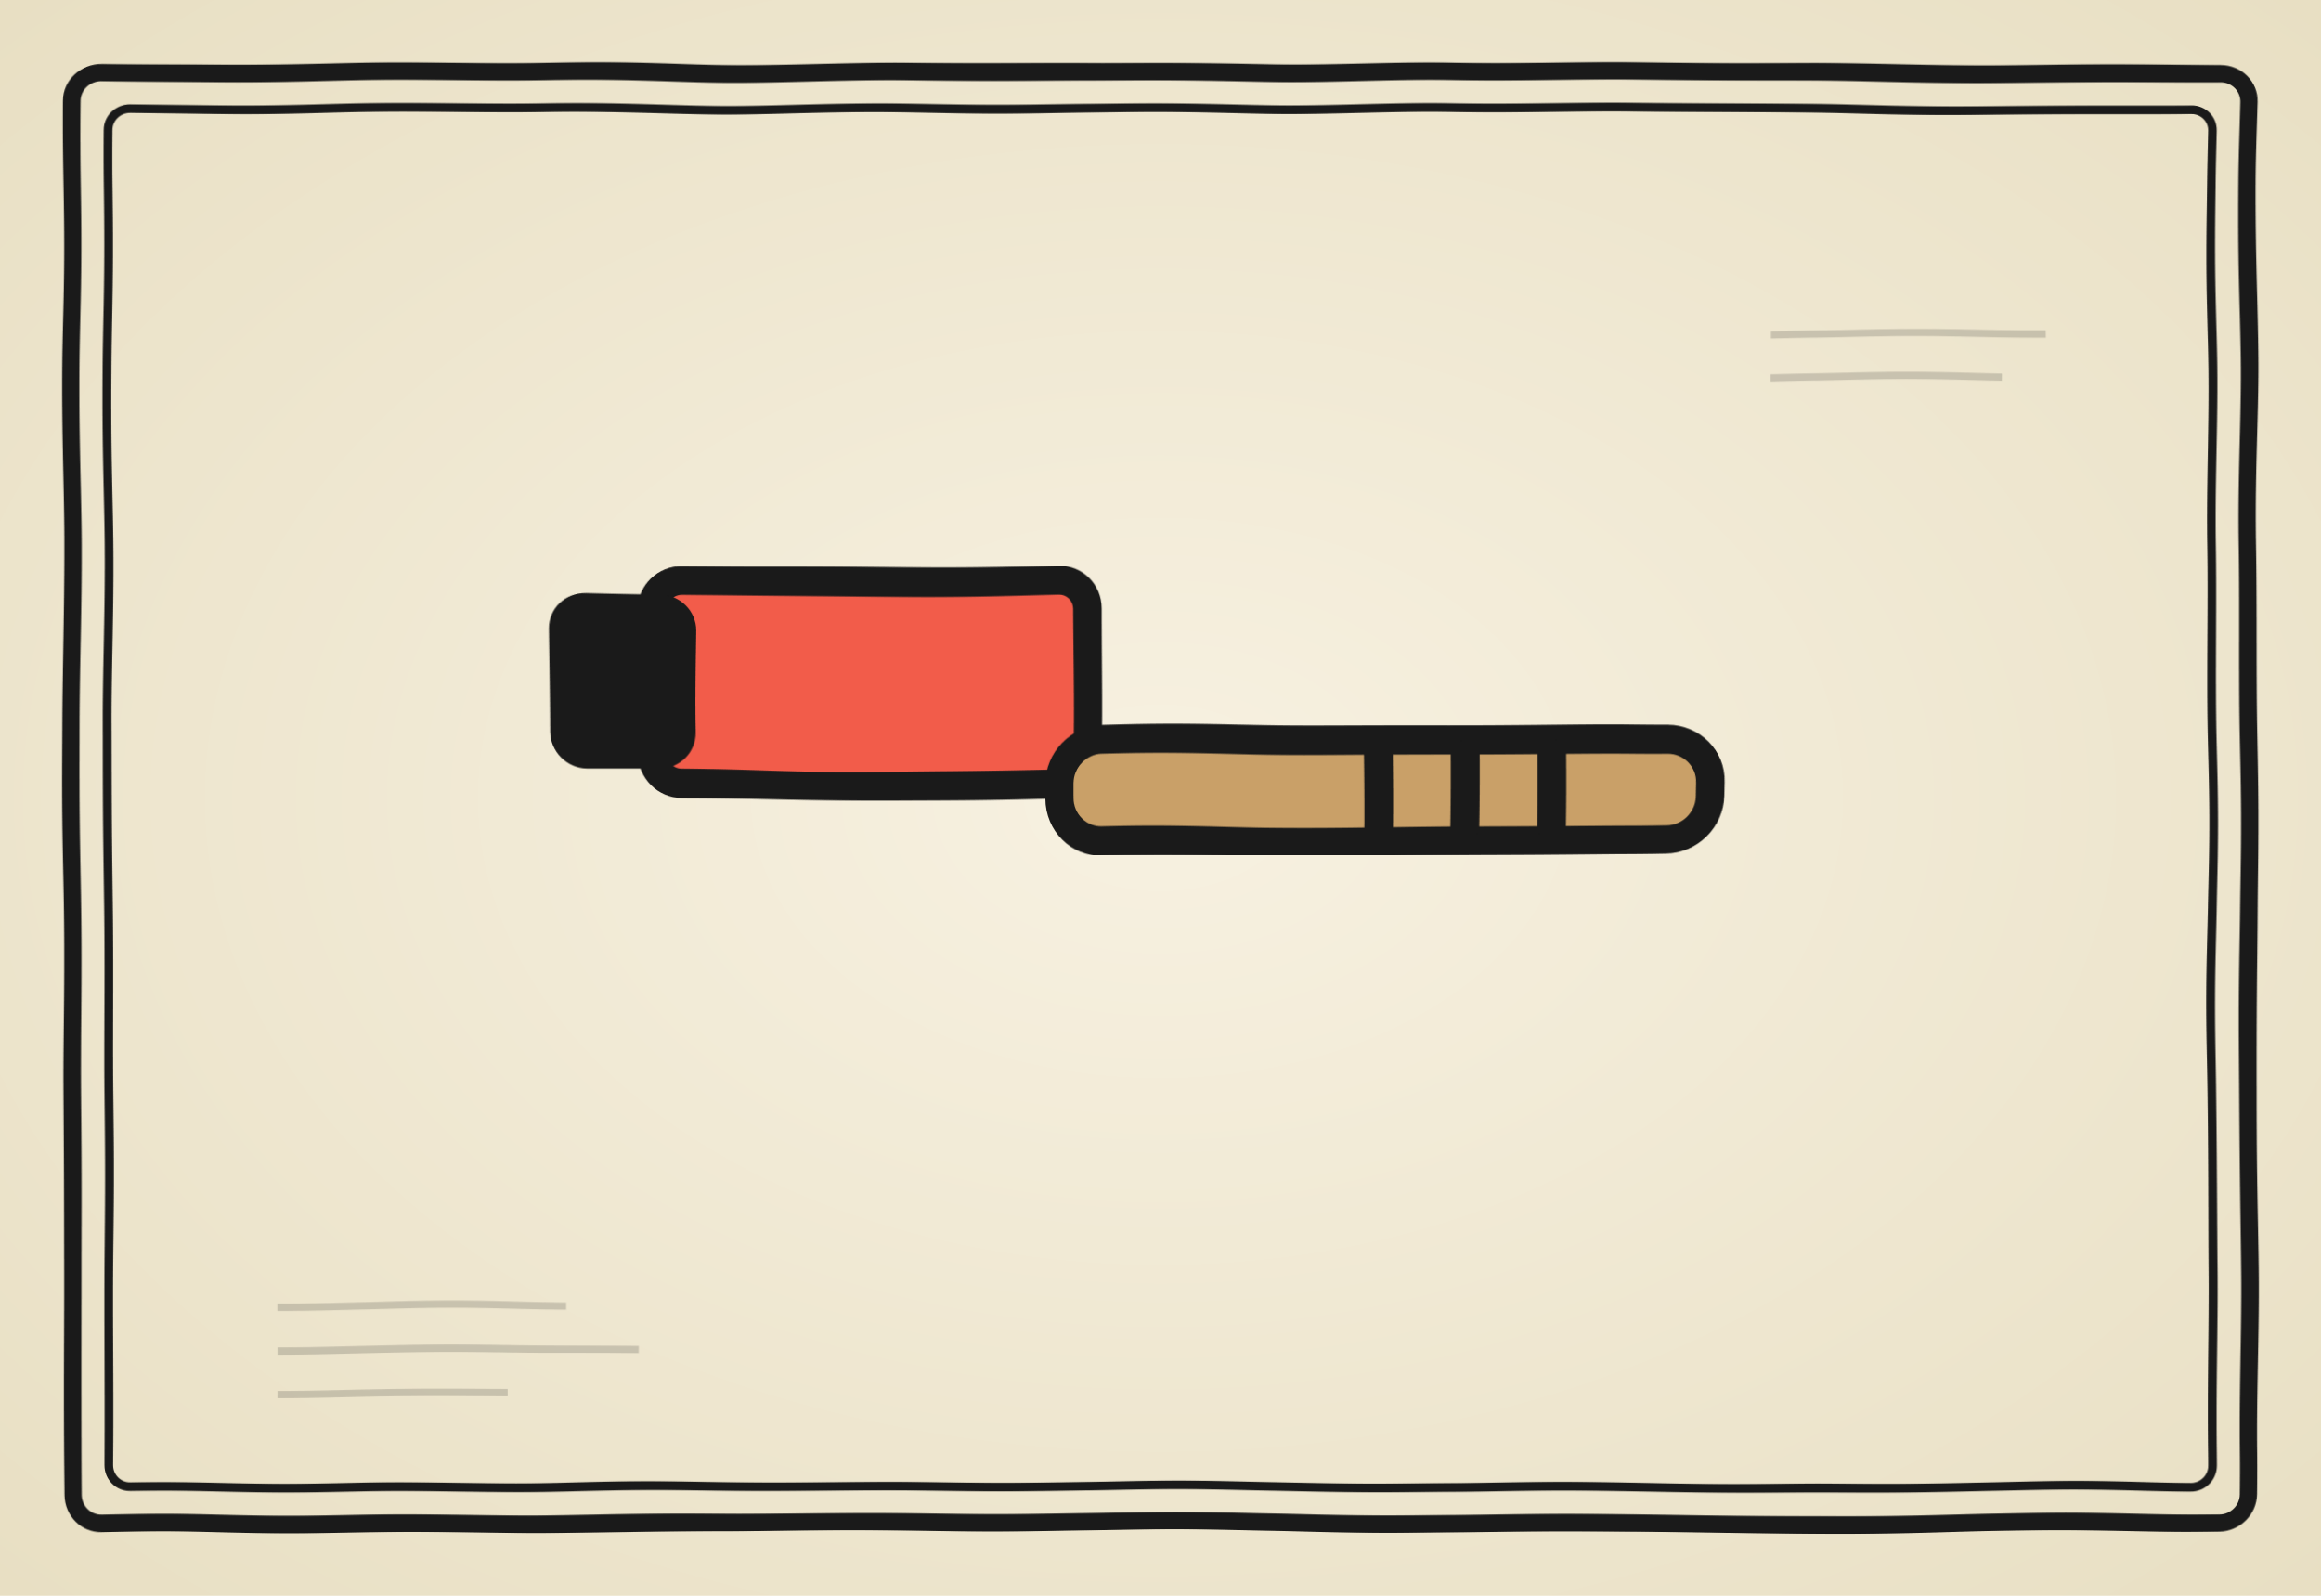
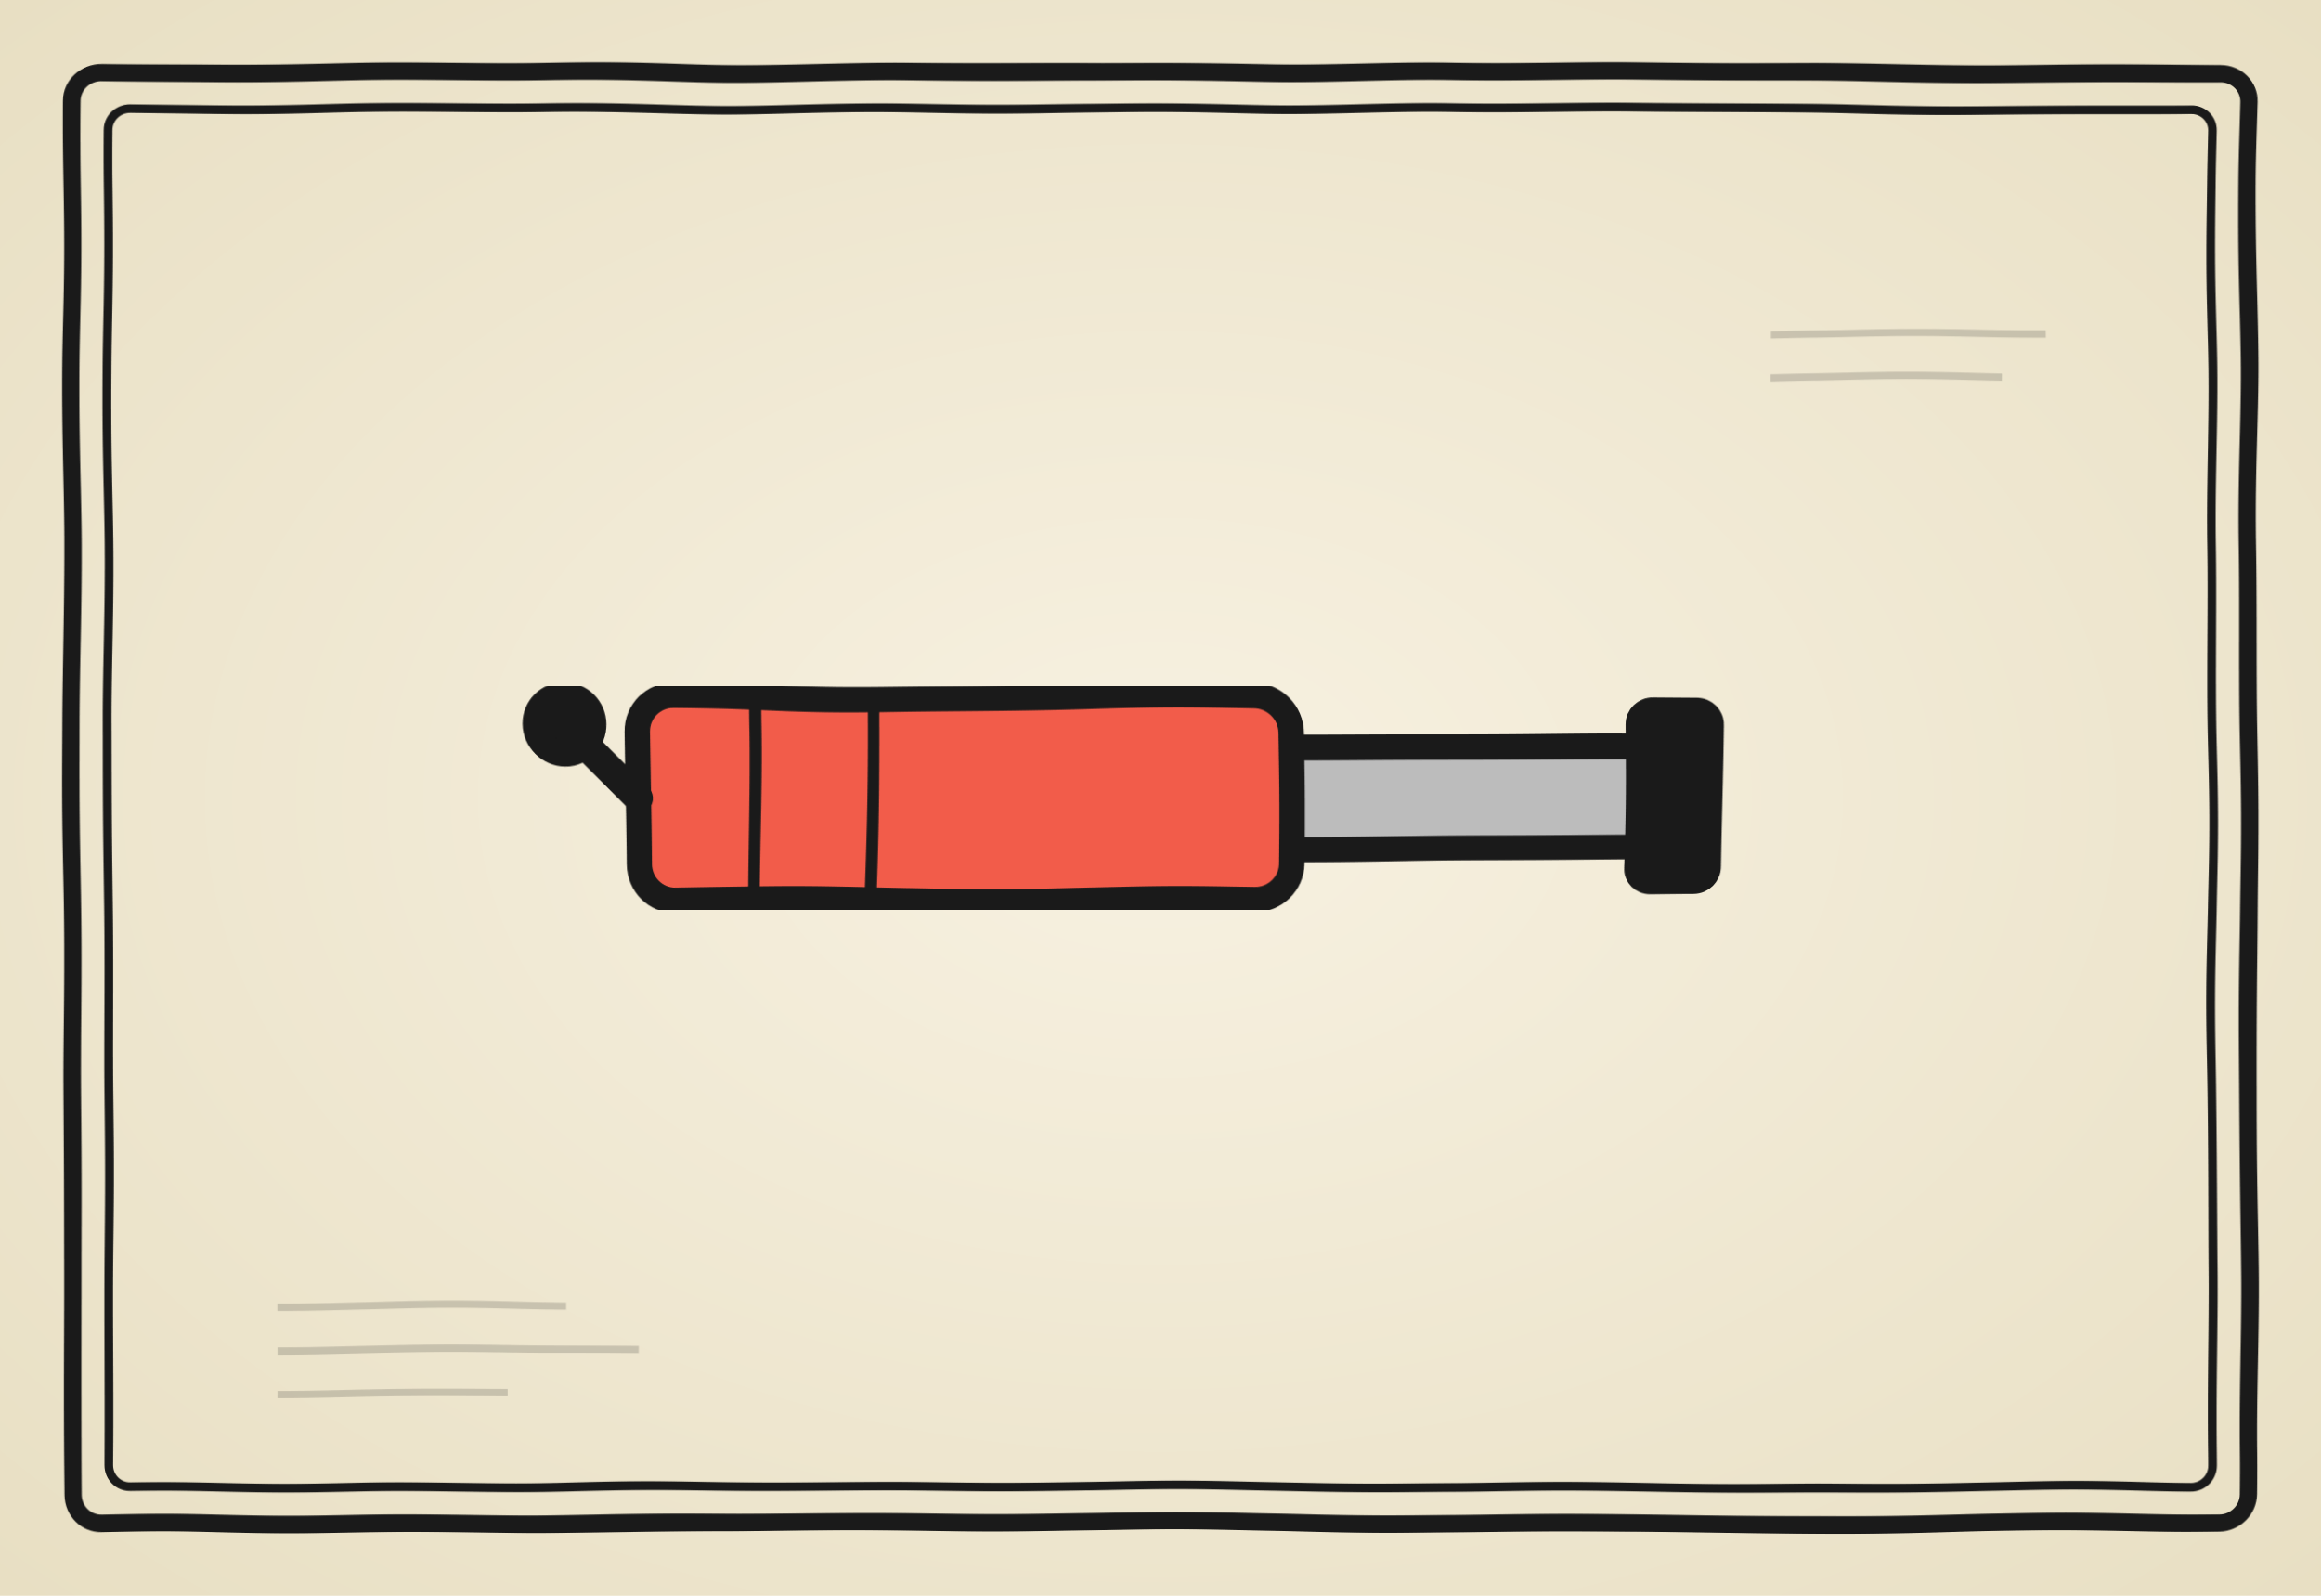
<svg xmlns="http://www.w3.org/2000/svg" viewBox="0 0 320 220" role="img" aria-label="der Rettungszylinder kurz">
  <defs>
    <radialGradient id="paper" cx="50%" cy="50%" r="70%">
      <stop offset="0%" stop-color="#f7f1e1" />
      <stop offset="100%" stop-color="#e8dfc3" />
    </radialGradient>
    <filter id="sketch" x="-5%" y="-5%" width="110%" height="110%">
      <feTurbulence type="fractalNoise" baseFrequency="0.02" numOctaves="2" seed="211" />
      <feDisplacementMap in="SourceGraphic" scale="1.8" />
    </filter>
    <filter id="sketchLight" x="-5%" y="-5%" width="110%" height="110%">
      <feTurbulence type="fractalNoise" baseFrequency="0.04" numOctaves="1" seed="214" />
      <feDisplacementMap in="SourceGraphic" scale="1.1" />
    </filter>
  </defs>
  <rect width="320" height="220" fill="url(#paper)" />
  <g fill="none" stroke="#1a1a1a" stroke-linecap="round" stroke-linejoin="round" filter="url(#sketchLight)">
    <rect x="10" y="10" width="300" height="200" stroke-width="2.4" rx="4" />
    <rect x="15" y="15" width="290" height="190" stroke-width="1.2" rx="3" />
  </g>
  <g stroke="#1a1a1a" stroke-width="1" opacity="0.18" filter="url(#sketchLight)">
    <line x1="38" y1="180" x2="78" y2="180" />
    <line x1="38" y1="186" x2="88" y2="186" />
    <line x1="38" y1="192" x2="70" y2="192" />
    <line x1="244" y1="46" x2="282" y2="46" />
    <line x1="244" y1="52" x2="276" y2="52" />
  </g>
  <g filter="url(#sketch)">
-     <g stroke="#1a1a1a" stroke-width="4" stroke-linejoin="round" stroke-linecap="round" fill="#f25c4a">
-       <rect x="90" y="80" width="60" height="28" rx="4" />
-       <rect x="78" y="84" width="16" height="20" rx="3" fill="#1a1a1a" />
-       <rect x="146" y="102" width="90" height="14" rx="6" fill="#c9a068" />
-       <line x1="190" y1="104" x2="190" y2="114" />
-       <line x1="202" y1="104" x2="202" y2="114" />
-       <line x1="214" y1="104" x2="214" y2="114" />
+     <g stroke="#1a1a1a" stroke-width="3.5" stroke-linejoin="round" stroke-linecap="round">
+       <rect x="88" y="96" width="90" height="28" rx="5" fill="#f25c4a" />
+       <rect x="178" y="103" width="50" height="14" fill="#bcbcbc" />
+       <rect x="226" y="98" width="10" height="24" rx="2" fill="#1a1a1a" />
+       <path d="M 88 110 L 78 100" stroke-width="4" />
+       <circle cx="78" cy="100" r="4" fill="#1a1a1a" />
+       <line x1="104" y1="96" x2="104" y2="124" stroke-width="1.6" />
+       <line x1="120" y1="96" x2="120" y2="124" stroke-width="1.6" />
    </g>
  </g>
</svg>
